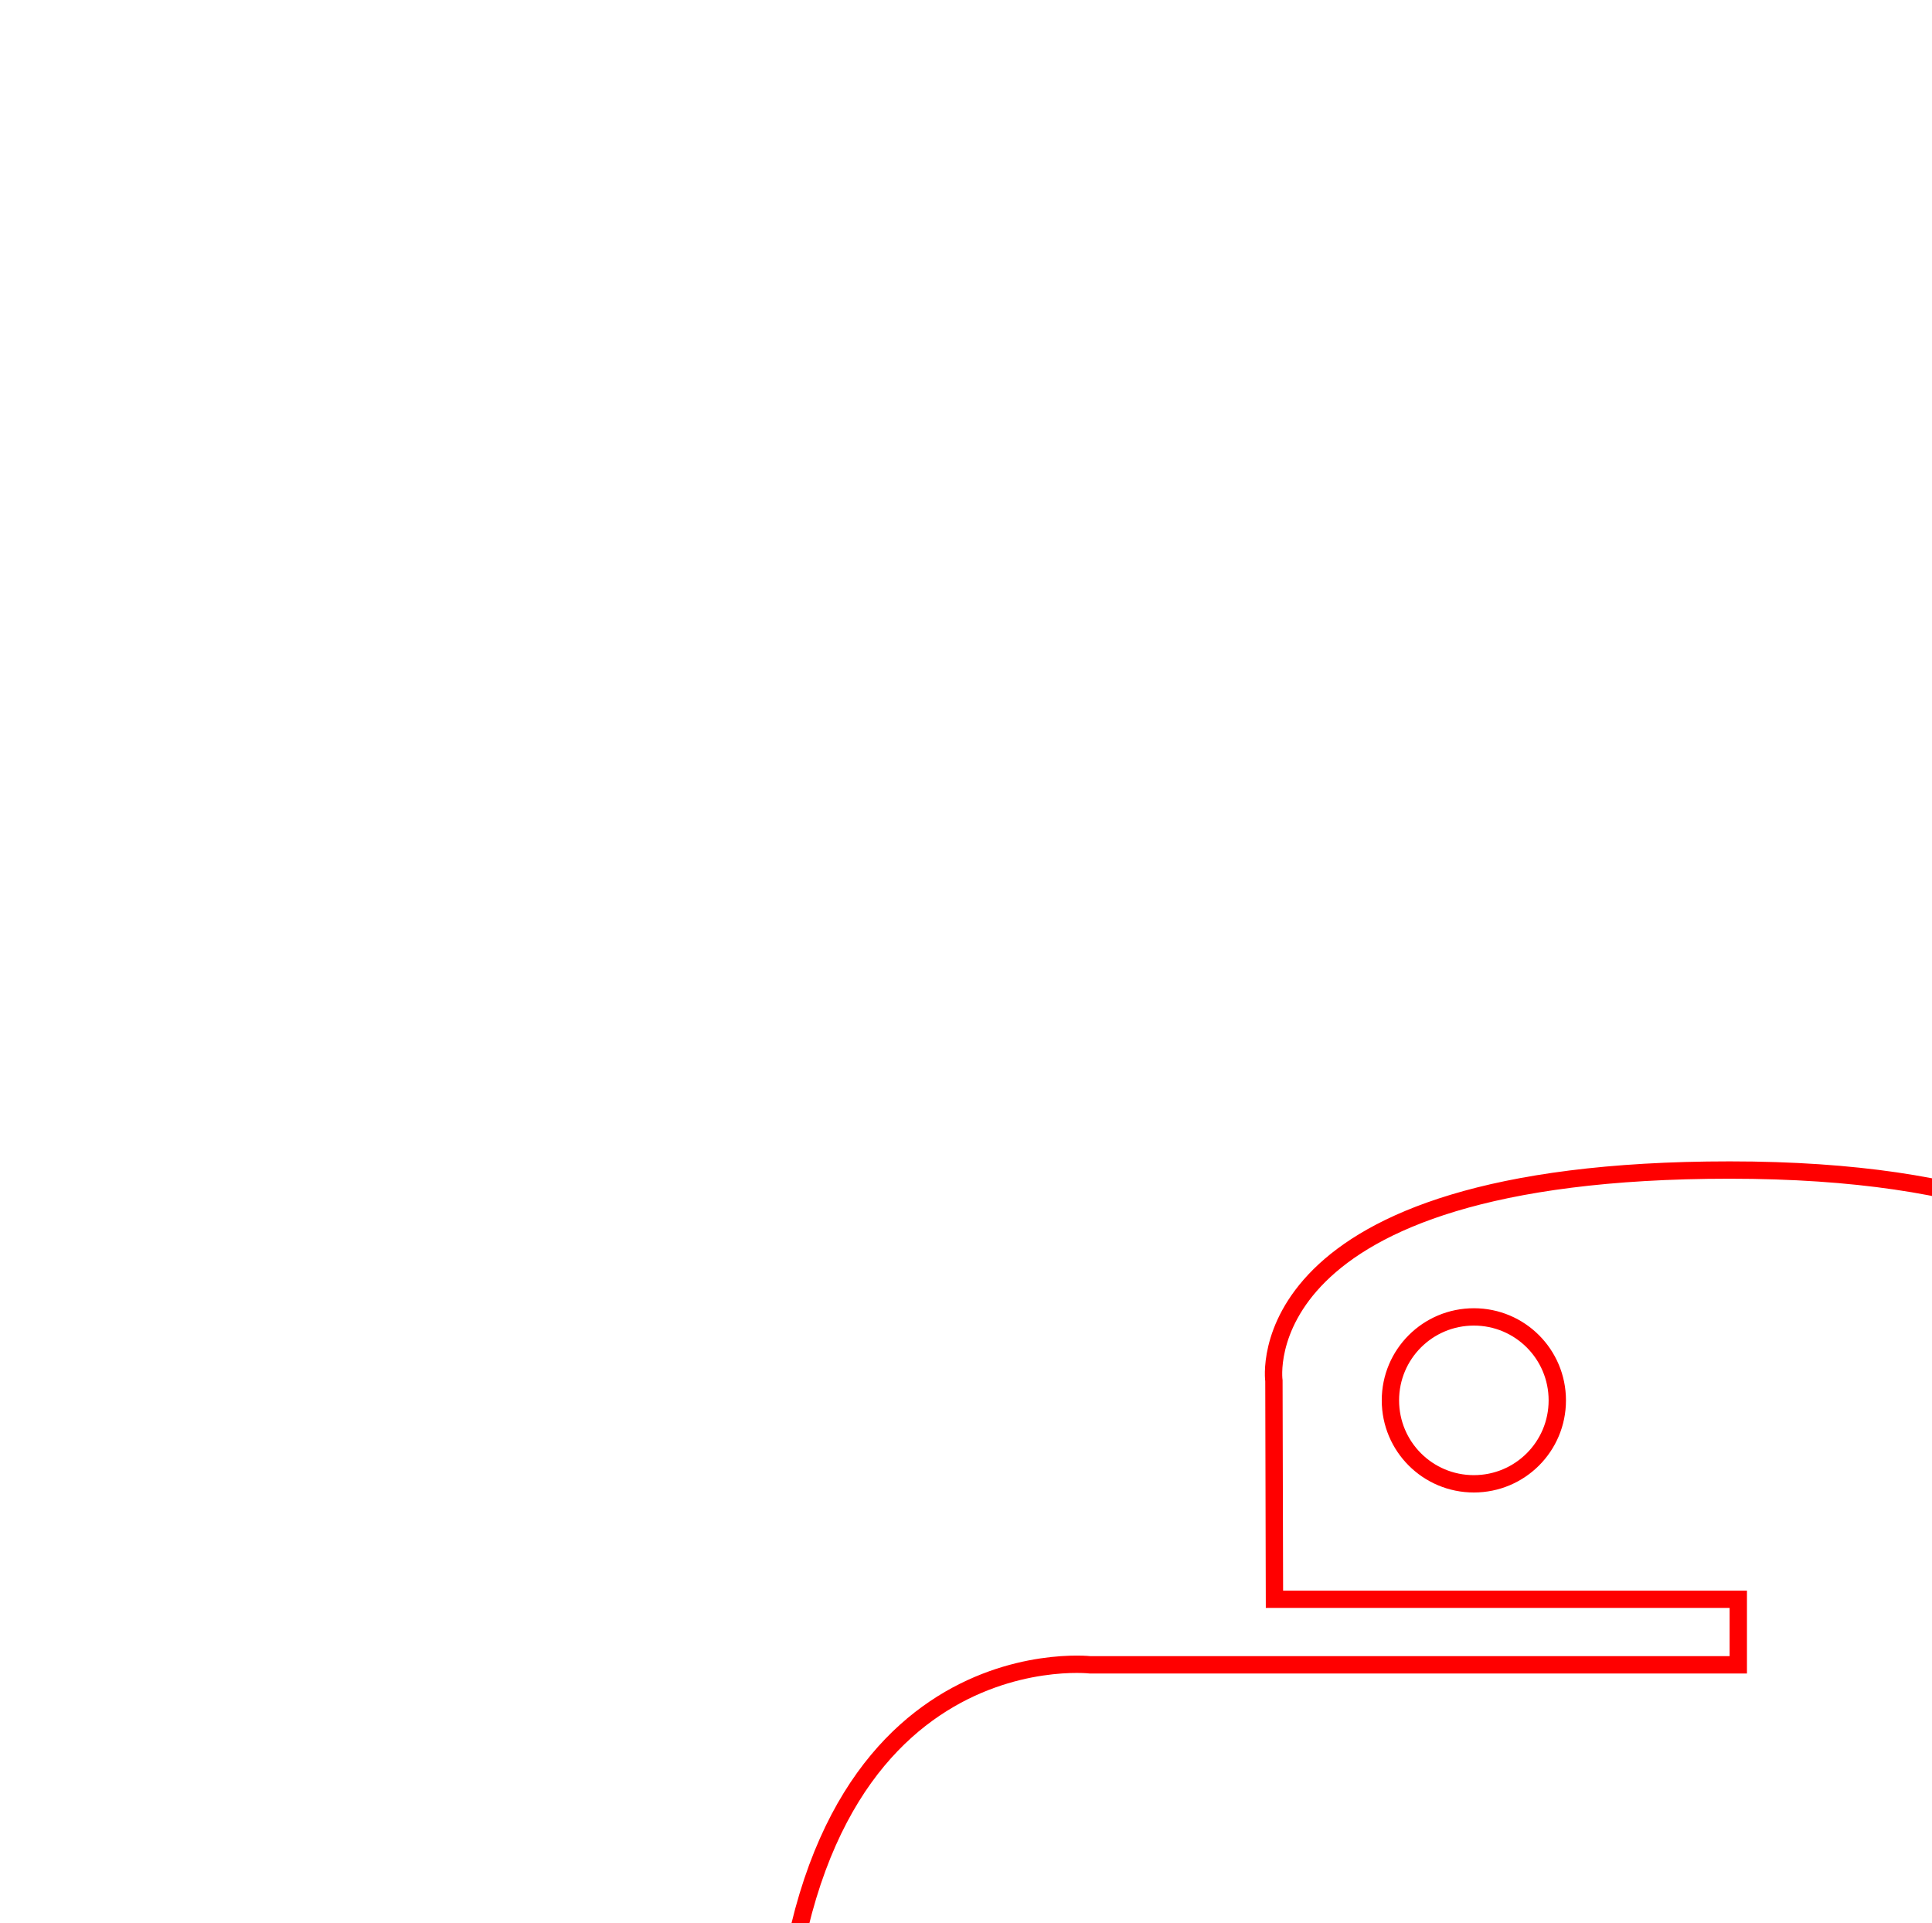
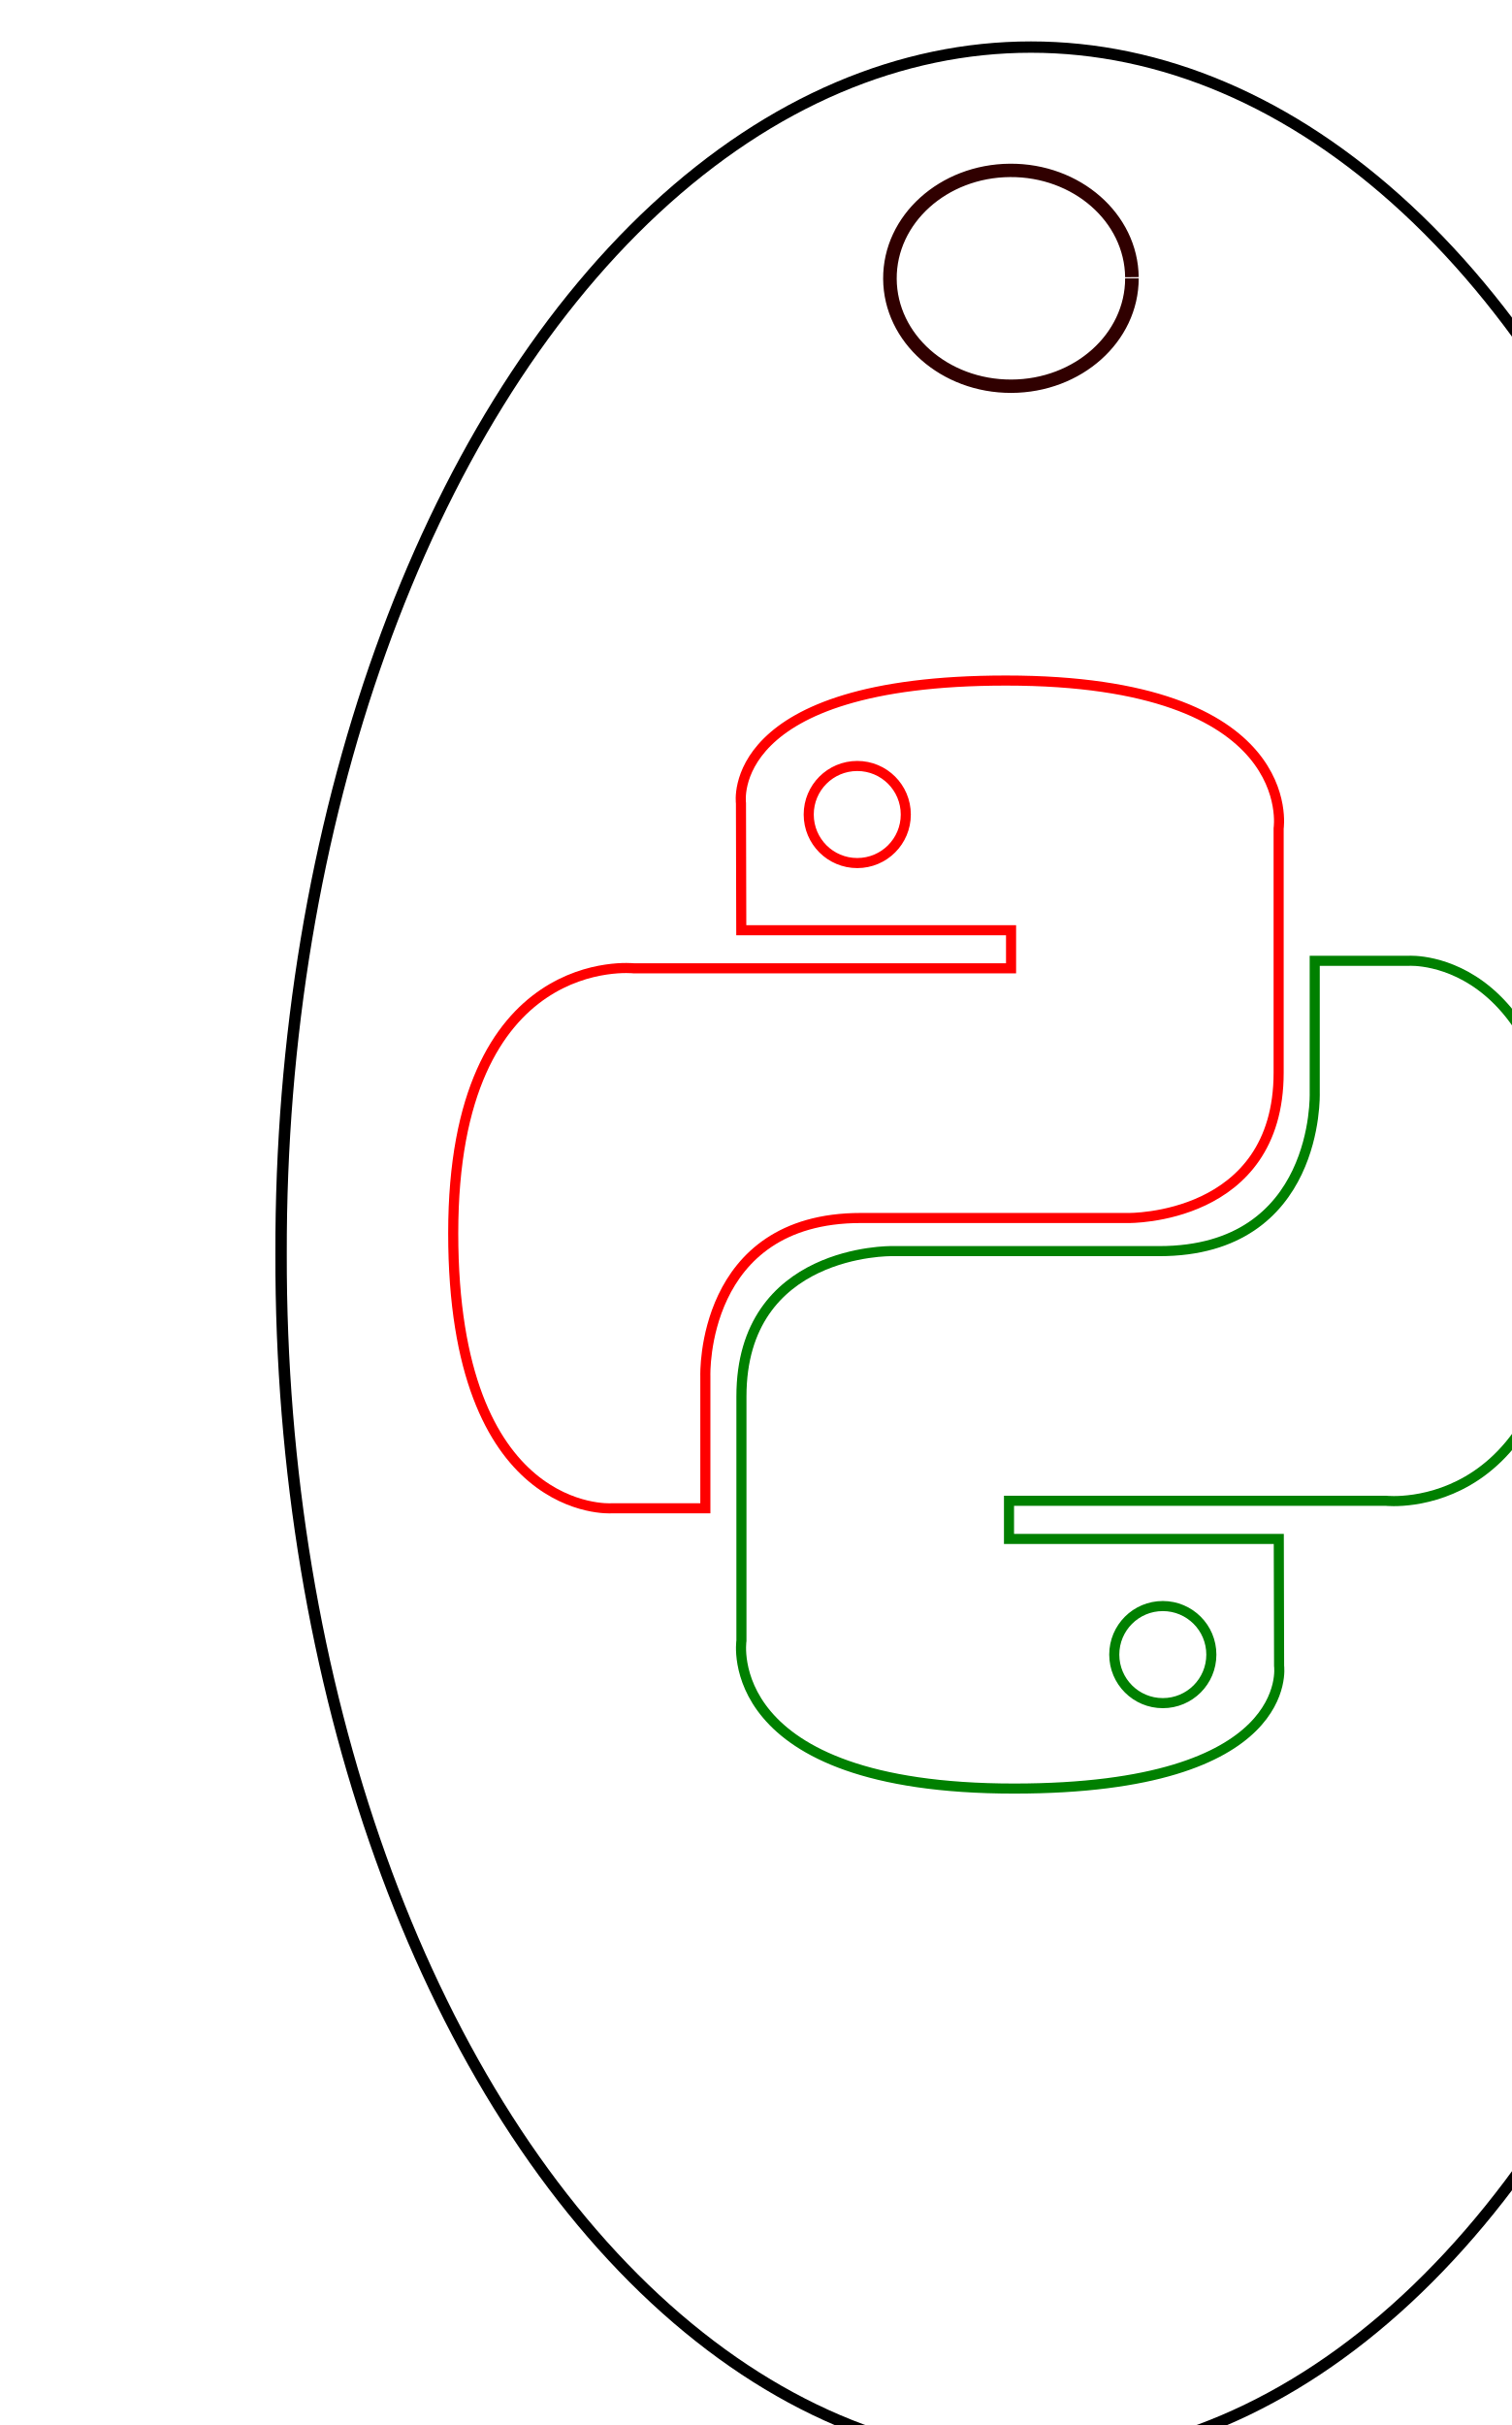
- <svg version="1.0">
-   <path stroke="red" fill="none" d="M 99.75,67.469        C 71.718,67.469 73.469,79.625 73.469,79.625        L 73.5,92.219        L 100.25,92.219        L 100.25,96        L 62.875,96        C 62.875,96 44.938,93.966 44.938,122.25        C 44.937,150.534 60.594,149.531 60.594,149.531        L 69.938,149.531        L 69.938,136.406        C 69.938,136.406 69.434,120.75 85.344,120.75        C 101.254,120.75 111.875,120.75 111.875,120.75        C 111.875,120.75 126.781,120.991 126.781,106.344        C 126.781,91.697 126.781,82.125 126.781,82.125        C 126.781,82.125 129.044,67.469 99.75,67.469 z        M 85,75.938        C 87.661,75.937 89.812,78.089 89.812,80.75        C 89.813,83.411 87.661,85.562 85,85.562        C 82.339,85.563 80.188,83.411 80.188,80.75        C 80.187,78.089 82.339,75.938 85,75.938        z " />
-   <path stroke="green" fill="none" d="M 100.546,177.315        C 128.578,177.315 126.827,165.159 126.827,165.159        L 126.796,152.565        L 100.046,152.565        L 100.046,148.784        L 137.421,148.784        C 137.421,148.784 155.359,150.818 155.359,122.534        C 155.359,94.249 139.702,95.252 139.702,95.252        L 130.359,95.252        L 130.359,108.377        C 130.359,108.377 130.862,124.034 114.952,124.034        C 99.042,124.034 88.421,124.034 88.421,124.034        C 88.421,124.034 73.515,123.793 73.515,138.44        C 73.515,153.087 73.515,162.659 73.515,162.659        C 73.515,162.659 71.252,177.315 100.546,177.315 z        M 115.296,168.846        C 112.635,168.846 110.484,166.695 110.484,164.034        C 110.484,161.372 112.635,159.221 115.296,159.221        C 117.958,159.221 120.109,161.372 120.109,164.034        C 120.109,166.695 117.958,168.846 115.296,168.846 z " />
+ <svg xmlns="http://www.w3.org/2000/svg" version="1.0" id="svg2" width="100%" height="100%">
+   <defs id="defs10" />
+   <path stroke="red" fill="none" d="M 99.75,67.469        C 71.718,67.469 73.469,79.625 73.469,79.625        L 73.5,92.219        L 100.25,92.219        L 100.25,96        L 62.875,96        C 62.875,96 44.938,93.966 44.938,122.25        C 44.937,150.534 60.594,149.531 60.594,149.531        L 69.938,149.531        L 69.938,136.406        C 69.938,136.406 69.434,120.75 85.344,120.75        C 101.254,120.75 111.875,120.75 111.875,120.75        C 111.875,120.75 126.781,120.991 126.781,106.344        C 126.781,91.697 126.781,82.125 126.781,82.125        C 126.781,82.125 129.044,67.469 99.75,67.469 z        M 85,75.938        C 87.661,75.937 89.812,78.089 89.812,80.75        C 89.813,83.411 87.661,85.562 85,85.562        C 82.339,85.563 80.188,83.411 80.188,80.75        C 80.187,78.089 82.339,75.938 85,75.938        z " id="path4" />
+   <path stroke="green" fill="none" d="M 100.546,177.315        C 128.578,177.315 126.827,165.159 126.827,165.159        L 126.796,152.565        L 100.046,152.565        L 100.046,148.784        L 137.421,148.784        C 137.421,148.784 155.359,150.818 155.359,122.534        C 155.359,94.249 139.702,95.252 139.702,95.252        L 130.359,95.252        L 130.359,108.377        C 130.359,108.377 130.862,124.034 114.952,124.034        C 99.042,124.034 88.421,124.034 88.421,124.034        C 88.421,124.034 73.515,123.793 73.515,138.44        C 73.515,153.087 73.515,162.659 73.515,162.659        C 73.515,162.659 71.252,177.315 100.546,177.315 z        M 115.296,168.846        C 112.635,168.846 110.484,166.695 110.484,164.034        C 110.484,161.372 112.635,159.221 115.296,159.221        C 117.958,159.221 120.109,161.372 120.109,164.034        C 120.109,166.695 117.958,168.846 115.296,168.846 z " id="path6" />
+   <path style="fill:none;stroke:#000000;stroke-width:1px;stroke-linecap:butt;stroke-linejoin:miter;stroke-opacity:1" id="path3041" d="m 159.415,123.742 a 65.773,105.905 0 1 1 -131.545,0 65.773,105.905 0 1 1 131.545,0 z" transform="matrix(1.130421,0,0,1.125339,-3.634806,-14.93986)" />
+   <path style="fill:none;stroke:#300000;stroke-opacity:1" id="path3772" d="m 112.594,24.804 a 8.918,8.082 0 1 1 -4.8e-4,-0.084" transform="matrix(1.345287,0,0,1.323803,-39.23725,-5.244661)" />
</svg>
